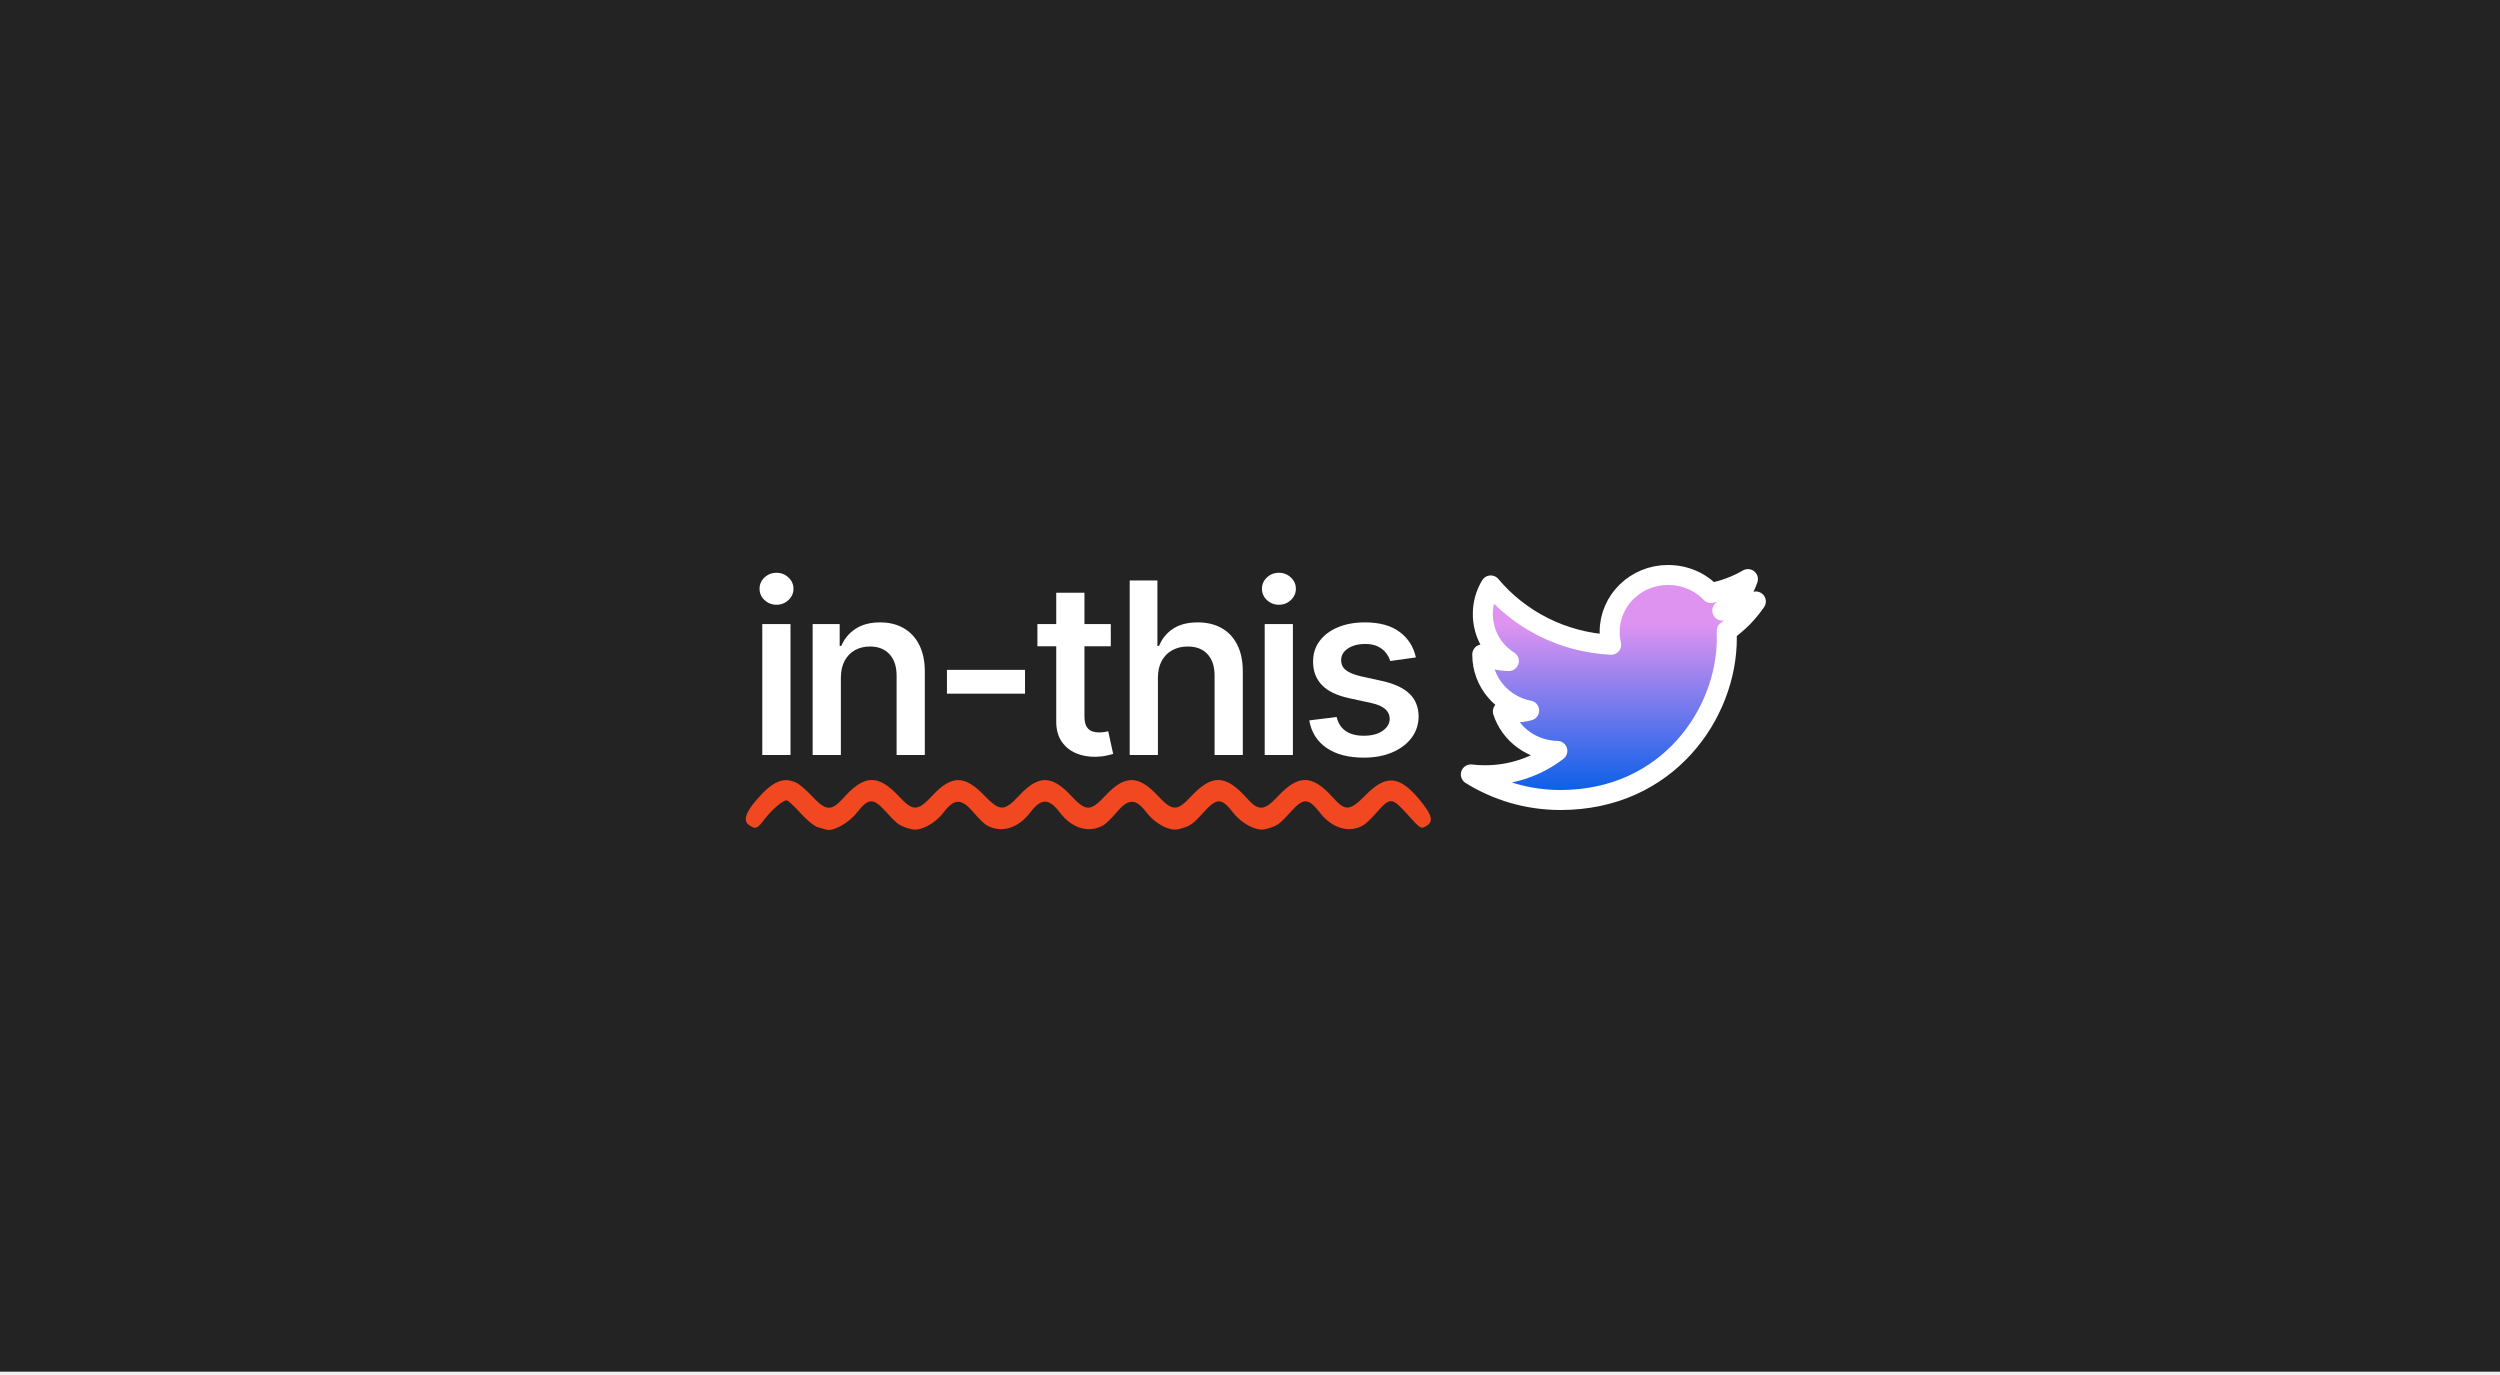
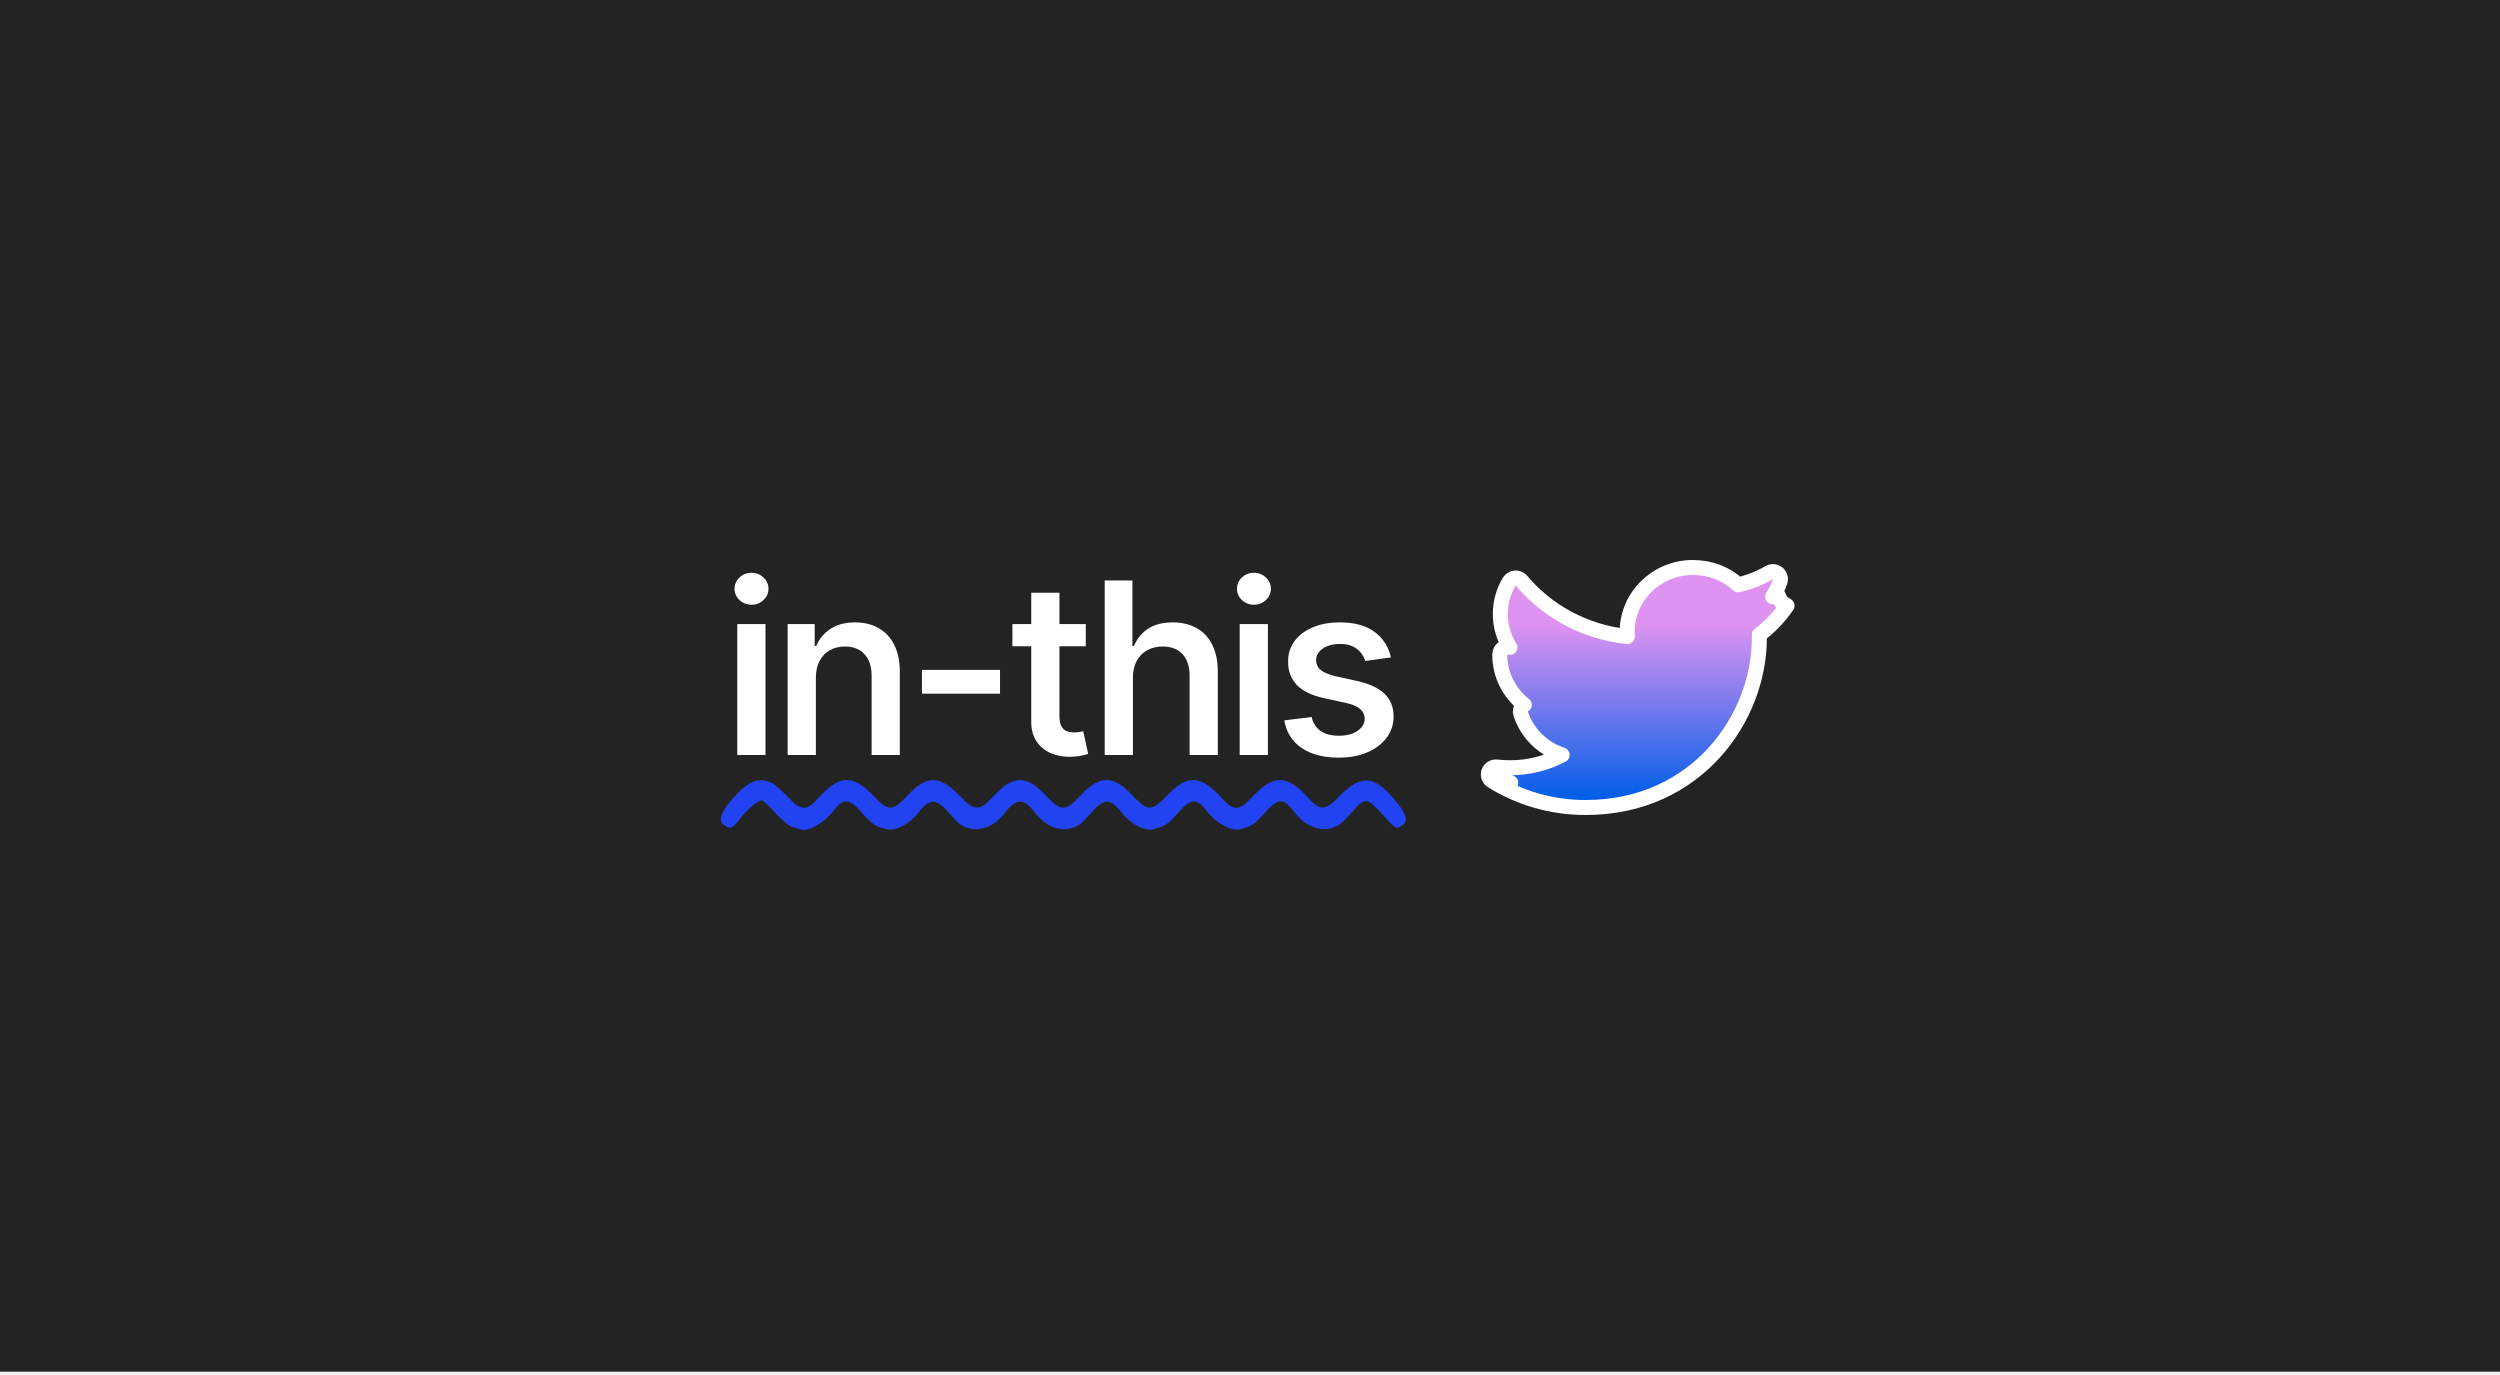
- <svg xmlns="http://www.w3.org/2000/svg" width="500" height="275" fill="none">
-   <path fill="#232323" d="M0 0h500v274.336H0z" />
-   <path d="M152.456 151v-26.182h5.642V151h-5.642Zm2.847-30.051c-.932 0-1.733-.313-2.403-.938-.659-.625-.989-1.38-.989-2.267 0-.875.33-1.625.989-2.25.67-.625 1.471-.937 2.403-.937.932 0 1.727.312 2.386.937.671.625 1.006 1.375 1.006 2.25 0 .887-.335 1.642-1.006 2.267-.659.625-1.454.938-2.386.938Zm12.87 14.608V151h-5.642v-26.182h5.403v4.364h.324c.602-1.432 1.557-2.574 2.864-3.426 1.307-.853 2.937-1.279 4.892-1.279 1.795 0 3.363.381 4.704 1.142 1.341.762 2.381 1.875 3.12 3.341.75 1.466 1.125 3.262 1.125 5.387V151h-5.642v-15.869c0-1.83-.472-3.256-1.415-4.279-.943-1.034-2.244-1.551-3.904-1.551-1.136 0-2.142.244-3.017.733s-1.562 1.199-2.062 2.131c-.5.932-.75 2.062-.75 3.392Zm36.831-1.585v4.755h-15.613v-4.755h15.613Zm17.153-9.154v4.432h-14.676v-4.432h14.676Zm-10.909-6.273h5.642v24.682c0 .898.136 1.585.409 2.063.273.466.631.784 1.074.954.454.159.949.239 1.483.239.397 0 .75-.028 1.057-.085.318-.057.562-.103.732-.137l.989 4.517c-.318.103-.767.216-1.346.341-.58.137-1.29.216-2.131.239-1.443.034-2.767-.205-3.972-.716-1.193-.511-2.153-1.301-2.88-2.369-.716-1.068-1.069-2.409-1.057-4.023v-25.705Zm20.335 17.012V151h-5.642v-34.909h5.54v13.091h.324c.602-1.455 1.54-2.602 2.813-3.443 1.284-.841 2.931-1.262 4.943-1.262 1.807 0 3.386.375 4.738 1.125 1.353.75 2.398 1.858 3.137 3.324.75 1.466 1.125 3.273 1.125 5.421V151h-5.642v-15.869c0-1.841-.472-3.273-1.415-4.296-.943-1.023-2.261-1.534-3.955-1.534-1.147 0-2.176.244-3.085.733-.898.489-1.602 1.199-2.113 2.131-.512.932-.768 2.062-.768 3.392ZM252.938 151v-26.182h5.642V151h-5.642Zm2.846-30.051c-.932 0-1.733-.313-2.403-.938-.659-.625-.989-1.38-.989-2.267 0-.875.33-1.625.989-2.25.67-.625 1.471-.937 2.403-.937.932 0 1.728.312 2.387.937.67.625 1.005 1.375 1.005 2.25 0 .887-.335 1.642-1.005 2.267-.659.625-1.455.938-2.387.938Zm27.393 10.534-5.131.716c-.17-.58-.46-1.125-.869-1.637-.398-.522-.938-.948-1.619-1.278-.682-.329-1.529-.494-2.54-.494-1.364 0-2.506.301-3.426.903-.909.602-1.364 1.381-1.364 2.335 0 .819.307 1.478.92 1.978.614.5 1.608.914 2.983 1.244l4.33.955c2.443.545 4.261 1.397 5.454 2.556 1.194 1.159 1.796 2.671 1.807 4.534-.011 1.614-.483 3.04-1.414 4.279-.921 1.227-2.205 2.193-3.853 2.898-1.636.704-3.528 1.056-5.676 1.056-3.079 0-5.568-.647-7.466-1.943-1.898-1.307-3.051-3.142-3.46-5.505l5.472-.682c.295 1.238.903 2.176 1.823 2.812.921.625 2.12.938 3.597.938 1.568 0 2.824-.324 3.767-.972.943-.659 1.421-1.46 1.432-2.403-.011-.796-.313-1.449-.904-1.961-.579-.522-1.488-.92-2.727-1.193l-4.432-.971c-2.488-.534-4.323-1.415-5.505-2.642-1.182-1.239-1.767-2.796-1.756-4.671-.011-1.579.42-2.954 1.295-4.125.875-1.182 2.091-2.096 3.648-2.744 1.568-.659 3.37-.989 5.404-.989 2.943 0 5.261.637 6.954 1.909 1.705 1.262 2.79 2.961 3.256 5.097Z" fill="#fff" />
-   <path fill-rule="evenodd" clip-rule="evenodd" d="M159.266 156.537c.606.283 2.055 1.533 3.22 2.779 2.698 2.888 3.813 2.944 6.165.312 4.242-4.745 6.964-4.821 11.177-.312 2.801 2.997 3.701 2.964 6.704-.25 3.787-4.055 6.381-4.057 10.296-.007 3.167 3.276 3.992 3.277 7.046.007 3.798-4.066 6.465-4.066 10.262 0 3.069 3.285 3.931 3.287 6.99.012 3.81-4.08 6.551-4.083 10.353-.012 3.002 3.214 3.903 3.247 6.703.25 4.214-4.509 6.936-4.433 11.177.312 2.353 2.632 3.468 2.576 6.166-.312 4.214-4.509 6.936-4.433 11.177.312 2.356 2.636 3.329 2.551 6.367-.554 4.103-4.194 6.772-3.999 10.778.788 2.49 2.975 2.908 4.366 1.576 5.238-1.189.779-1.285.727-3.743-2.006-3.356-3.732-3.58-3.748-6.491-.446-.884 1.003-1.969 2.052-2.41 2.328-2.762 1.735-6.285.774-8.752-2.387-2.399-3.073-3.303-3.086-6.008-.089-2.211 2.45-2.574 2.697-4.913 3.332-1.725.469-4.696-1.031-6.422-3.243-2.399-3.073-3.302-3.086-6.008-.089-2.21 2.45-2.574 2.697-4.912 3.332-1.777.482-4.699-1.029-6.464-3.345-2.159-2.83-3.584-2.84-5.963-.038-.956 1.125-2.109 2.268-2.563 2.539-2.907 1.735-6.328.765-8.817-2.501-2.193-2.876-3.71-2.876-5.903 0-2.49 3.266-5.91 4.236-8.817 2.501-.454-.271-1.607-1.414-2.563-2.539-2.379-2.802-3.805-2.792-5.963.038-1.765 2.316-4.687 3.827-6.464 3.345-2.338-.635-2.702-.882-4.913-3.332-2.705-2.997-3.608-2.984-6.007.089-1.562 2-4.752 3.77-6.038 3.348-.37-.121-1.186-.36-1.814-.531-.628-.171-2.163-1.443-3.411-2.826-1.248-1.383-2.478-2.514-2.733-2.514-.775 0-2.959 1.861-4.413 3.76-1.489 1.945-1.776 2.067-2.988 1.274-1.347-.882-.925-2.461 1.37-5.121 3.221-3.737 5.352-4.657 7.966-3.442Z" fill="#F24822" />
-   <path d="M351.167 120.294c-2.098.927-4.36 1.535-6.703 1.827 2.398-1.403 4.25-3.627 5.122-6.3-2.261 1.323-4.768 2.25-7.411 2.779-2.152-2.276-5.177-3.6-8.61-3.6-6.403 0-11.634 5.082-11.634 11.356 0 .9.109 1.773.3 2.594-9.7-.476-18.337-5.003-24.086-11.859-1.008 1.668-1.581 3.627-1.581 5.691 0 3.944 2.044 7.439 5.204 9.424-1.934 0-3.732-.53-5.313-1.324v.08c0 5.506 4.033 10.112 9.373 11.144-1.714.456-3.514.519-5.258.185.74 2.257 2.189 4.231 4.144 5.646s4.317 2.199 6.754 2.242c-4.131 3.178-9.253 4.896-14.522 4.871-.927 0-1.853-.053-2.779-.159 5.177 3.23 11.334 5.109 17.928 5.109 21.47 0 33.268-17.312 33.268-32.321 0-.503 0-.979-.027-1.482 2.289-1.588 4.25-3.6 5.831-5.903v0Z" fill="url(#a)" stroke="#fff" stroke-width="4" stroke-linecap="round" stroke-linejoin="round" />
+ <svg xmlns="http://www.w3.org/2000/svg" viewBox="0 0 500 275">
+   <g clip-path="url(#a)">
+     <path fill="#232323" d="M0 0h500v274.336H0z" />
+     <path d="M147.456 151v-26.182h5.642V151h-5.642Zm2.847-30.051c-.932 0-1.733-.313-2.403-.938-.659-.625-.989-1.38-.989-2.267 0-.875.33-1.625.989-2.25.67-.625 1.471-.937 2.403-.937.932 0 1.727.312 2.386.937.671.625 1.006 1.375 1.006 2.25 0 .887-.335 1.642-1.006 2.267-.659.625-1.454.938-2.386.938Zm12.87 14.608V151h-5.642v-26.182h5.403v4.364h.324c.602-1.432 1.557-2.574 2.864-3.426 1.307-.853 2.937-1.279 4.892-1.279 1.795 0 3.363.381 4.704 1.142 1.341.762 2.381 1.875 3.12 3.341.75 1.466 1.125 3.262 1.125 5.387V151h-5.642v-15.869c0-1.83-.472-3.256-1.415-4.279-.943-1.034-2.244-1.551-3.904-1.551-1.136 0-2.142.244-3.017.733s-1.562 1.199-2.062 2.131c-.5.932-.75 2.062-.75 3.392Zm36.831-1.585v4.755h-15.613v-4.755h15.613Zm17.153-9.154v4.432h-14.676v-4.432h14.676Zm-10.909-6.273h5.642v24.682c0 .898.136 1.585.409 2.063.273.466.631.784 1.074.954.454.159.949.239 1.483.239.397 0 .75-.028 1.057-.085.318-.057.562-.103.732-.137l.989 4.517c-.318.103-.767.216-1.346.341-.58.137-1.29.216-2.131.239-1.443.034-2.767-.205-3.972-.716-1.193-.511-2.153-1.301-2.88-2.369-.716-1.068-1.069-2.409-1.057-4.023v-25.705Zm20.335 17.012V151h-5.642v-34.909h5.54v13.091h.324c.602-1.455 1.54-2.602 2.813-3.443 1.284-.841 2.931-1.262 4.943-1.262 1.807 0 3.386.375 4.738 1.125 1.353.75 2.398 1.858 3.137 3.324.75 1.466 1.125 3.273 1.125 5.421V151h-5.642v-15.869c0-1.841-.472-3.273-1.415-4.296-.943-1.023-2.261-1.534-3.955-1.534-1.147 0-2.176.244-3.085.733-.898.489-1.602 1.199-2.113 2.131-.512.932-.768 2.062-.768 3.392ZM247.938 151v-26.182h5.642V151h-5.642Zm2.846-30.051c-.932 0-1.733-.313-2.403-.938-.659-.625-.989-1.38-.989-2.267 0-.875.33-1.625.989-2.25.67-.625 1.471-.937 2.403-.937.932 0 1.728.312 2.387.937.67.625 1.005 1.375 1.005 2.25 0 .887-.335 1.642-1.005 2.267-.659.625-1.455.938-2.387.938Zm27.393 10.534-5.131.716c-.17-.58-.46-1.125-.869-1.637-.398-.522-.938-.948-1.619-1.278-.682-.329-1.529-.494-2.54-.494-1.364 0-2.506.301-3.426.903-.909.602-1.364 1.381-1.364 2.335 0 .819.307 1.478.92 1.978.614.5 1.608.914 2.983 1.244l4.33.955c2.443.545 4.261 1.397 5.454 2.556 1.194 1.159 1.796 2.671 1.807 4.534-.011 1.614-.483 3.04-1.414 4.279-.921 1.227-2.205 2.193-3.853 2.898-1.636.704-3.528 1.056-5.676 1.056-3.079 0-5.568-.647-7.466-1.943-1.898-1.307-3.051-3.142-3.46-5.505l5.472-.682c.295 1.238.903 2.176 1.823 2.812.921.625 2.12.938 3.597.938 1.568 0 2.824-.324 3.767-.972.943-.659 1.421-1.46 1.432-2.403-.011-.796-.313-1.449-.904-1.961-.579-.522-1.488-.92-2.727-1.193l-4.432-.971c-2.488-.534-4.323-1.415-5.505-2.642-1.182-1.239-1.767-2.796-1.756-4.671-.011-1.579.42-2.954 1.295-4.125.875-1.182 2.091-2.096 3.648-2.744 1.568-.659 3.37-.989 5.404-.989 2.943 0 5.261.637 6.954 1.909 1.705 1.262 2.79 2.961 3.256 5.097Z" fill="#fff" />
+     <path fill-rule="evenodd" clip-rule="evenodd" d="M154.266 156.537c.606.283 2.055 1.533 3.22 2.779 2.698 2.888 3.813 2.944 6.165.312 4.242-4.745 6.964-4.821 11.177-.312 2.801 2.997 3.701 2.964 6.704-.25 3.787-4.055 6.381-4.057 10.296-.007 3.167 3.276 3.992 3.277 7.046.007 3.798-4.066 6.465-4.066 10.262 0 3.069 3.285 3.931 3.287 6.99.012 3.81-4.08 6.551-4.083 10.353-.012 3.002 3.214 3.903 3.247 6.703.25 4.214-4.509 6.936-4.433 11.177.312 2.353 2.632 3.468 2.576 6.166-.312 4.214-4.509 6.936-4.433 11.177.312 2.356 2.636 3.329 2.551 6.367-.554 4.103-4.194 6.772-3.999 10.778.788 2.49 2.975 2.908 4.366 1.576 5.238-1.189.779-1.285.727-3.743-2.006-3.356-3.732-3.58-3.748-6.491-.446-.884 1.003-1.969 2.052-2.41 2.328-2.762 1.735-6.285.774-8.752-2.387-2.399-3.073-3.303-3.086-6.008-.089-2.211 2.45-2.574 2.697-4.913 3.332-1.725.469-4.696-1.031-6.422-3.243-2.399-3.073-3.302-3.086-6.008-.089-2.21 2.45-2.574 2.697-4.912 3.332-1.777.482-4.699-1.029-6.464-3.345-2.159-2.83-3.584-2.84-5.963-.038-.956 1.125-2.109 2.268-2.563 2.539-2.907 1.735-6.328.765-8.817-2.501-2.193-2.876-3.71-2.876-5.903 0-2.49 3.266-5.91 4.236-8.817 2.501-.454-.271-1.607-1.414-2.563-2.539-2.379-2.802-3.805-2.792-5.963.038-1.765 2.316-4.687 3.827-6.464 3.345-2.338-.635-2.702-.882-4.913-3.332-2.705-2.997-3.608-2.984-6.007.089-1.562 2-4.752 3.77-6.038 3.348-.37-.121-1.186-.36-1.814-.531-.628-.171-2.163-1.443-3.411-2.826-1.248-1.383-2.478-2.514-2.733-2.514-.775 0-2.959 1.861-4.413 3.76-1.489 1.945-1.776 2.067-2.988 1.274-1.347-.882-.925-2.461 1.37-5.121 3.221-3.737 5.352-4.657 7.966-3.442Z" fill="#2243F2" />
+     <path d="M301.942 156.55h-.003v-.106c-.951-.476-1.877-.994-2.772-1.553l2.775 1.659Zm0 0h.212m23.277-30.194c0 .321.012.64.036.954-8.524-.9-16.053-5.077-21.173-11.183-.311-.371-.782-.569-1.265-.531-.482.037-.918.305-1.168.719-1.147 1.898-1.797 4.124-1.797 6.467 0 2.45.696 4.747 1.913 6.694-.43-.16-.913-.114-1.309.13-.443.273-.713.756-.713 1.276v.08c0 4.053 1.918 7.657 4.899 10.011-.152.083-.292.193-.411.327-.35.399-.464.954-.299 1.459.841 2.562 2.484 4.796 4.69 6.393 1.101.797 2.315 1.416 3.596 1.842-3.196 1.684-6.796 2.573-10.477 2.556h-.007c-.869 0-1.739-.05-2.609-.149-.697-.08-1.356.334-1.587.996-.231.662.028 1.396.623 1.767 5.409 3.374 11.84 5.336 18.722 5.336 22.432 0 34.768-18.123 34.768-33.821v-.016c0-.234 0-.472-.003-.716 2.16-1.614 4.021-3.586 5.543-5.804l-1.236-.849-.606-1.372c-.337.149-.679.289-1.026.421.621-.939 1.121-1.964 1.477-3.057.194-.593.001-1.243-.484-1.633-.486-.391-1.162-.442-1.699-.127-1.889 1.106-3.972 1.92-6.178 2.436-2.389-2.21-5.565-3.462-9.086-3.462-7.195 0-13.134 5.718-13.134 12.856Z" fill="url(#b)" stroke="#fff" stroke-width="3" stroke-linecap="round" stroke-linejoin="round" />
+   </g>
  <defs>
-     <linearGradient id="a" x1="322.667" y1="115" x2="322.667" y2="160" gradientUnits="userSpaceOnUse">
+     <linearGradient id="b" x1="327.667" y1="115" x2="327.667" y2="160" gradientUnits="userSpaceOnUse">
      <stop offset=".219" stop-color="#DE93F1" />
      <stop offset="1" stop-color="#005DE8" />
      <stop offset="1" stop-color="#745EFF" />
    </linearGradient>
+     <clipPath id="a">
+       <path fill="#fff" d="M0 0h500v274.336H0z" />
+     </clipPath>
  </defs>
</svg>
